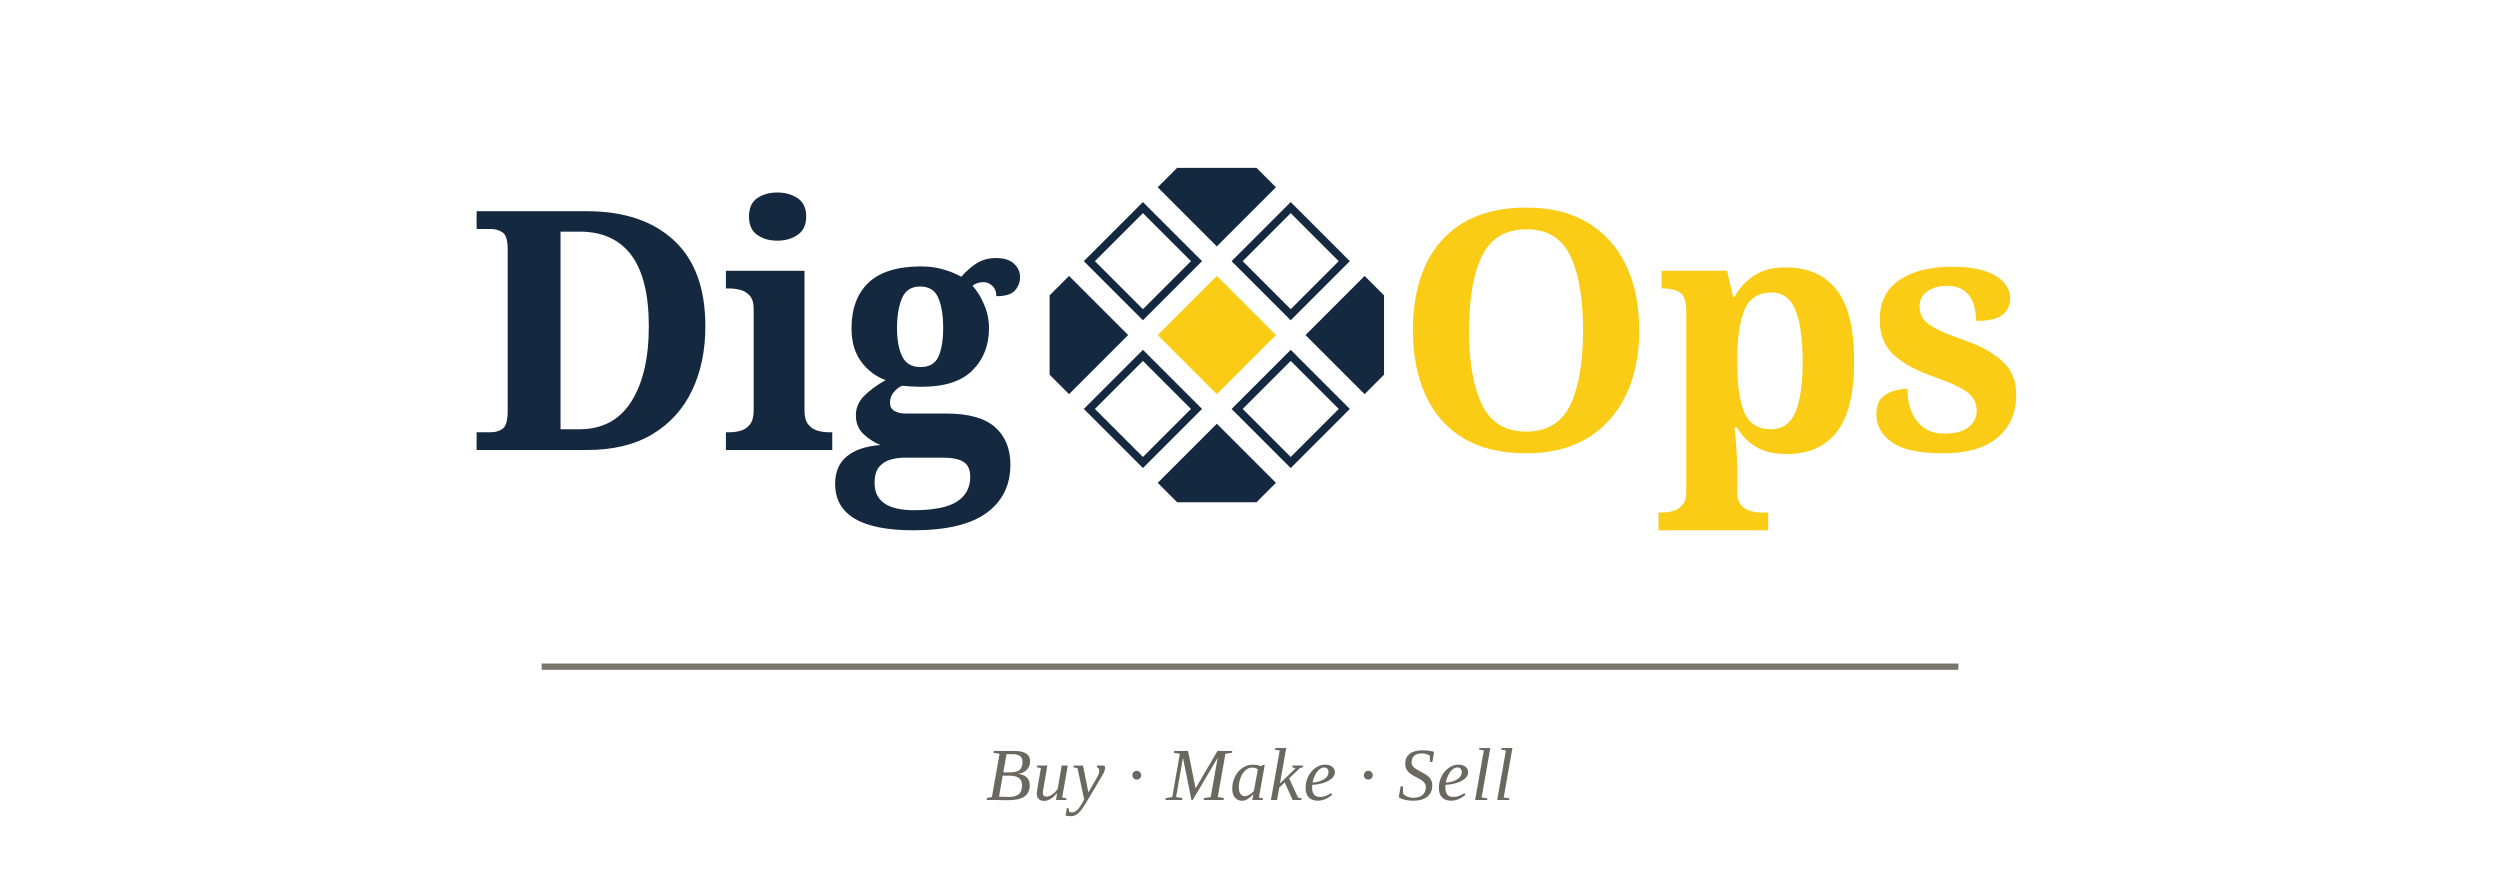
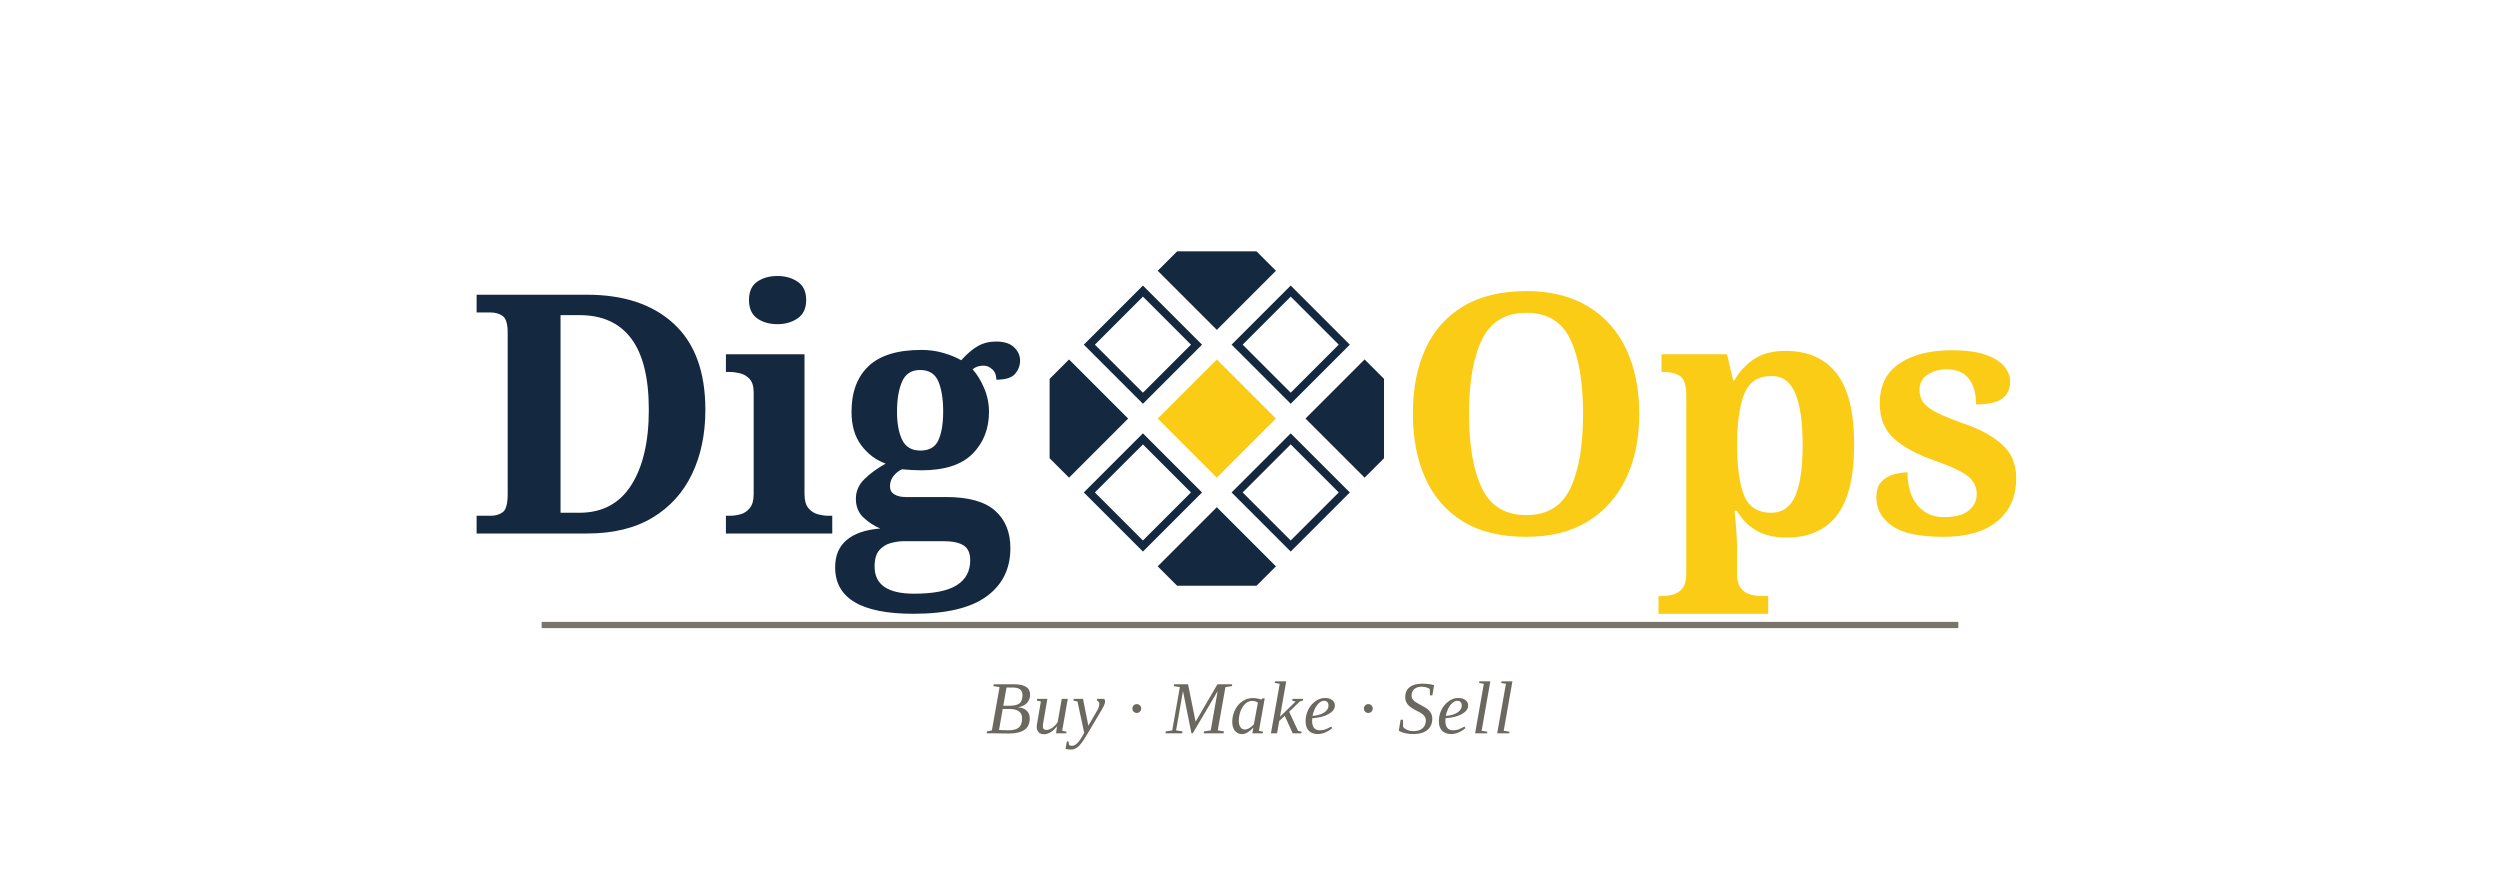
<svg xmlns="http://www.w3.org/2000/svg" viewBox="0 0 600 210" role="img" aria-labelledby="t d">
-   <g transform="translate(-22.3,11.86) scale(0.836)">
+   <g transform="translate(-22.3,31.9) scale(0.836)">
    <text x="320" y="115" font-family="Vollkorn,Lora,Cambria,Georgia,serif" font-weight="700" font-size="96" fill="#142840" text-anchor="end" letter-spacing="-1">Dig</text>
    <g transform="translate(328,34)">
      <svg width="96" height="96" viewBox="0 0 128 128">
        <g transform="rotate(45 64 64)">
          <rect x="8" y="8" width="32" height="32" fill="#142840" />
          <rect x="88" y="8" width="32" height="32" fill="#142840" />
          <rect x="8" y="88" width="32" height="32" fill="#142840" />
          <rect x="88" y="88" width="32" height="32" fill="#142840" />
          <rect x="49.5" y="9.5" width="29" height="29" fill="none" stroke="#142840" stroke-width="3" />
          <rect x="9.5" y="49.5" width="29" height="29" fill="none" stroke="#142840" stroke-width="3" />
          <rect x="89.5" y="49.5" width="29" height="29" fill="none" stroke="#142840" stroke-width="3" />
          <rect x="49.5" y="89.5" width="29" height="29" fill="none" stroke="#142840" stroke-width="3" />
          <rect x="48" y="48" width="32" height="32" fill="#FACC15" />
        </g>
      </svg>
    </g>
    <text x="427" y="115" font-family="Vollkorn,Lora,Cambria,Georgia,serif" font-weight="700" font-size="96" fill="#FACC15" text-anchor="start" letter-spacing="-1">Ops</text>
  </g>
-   <line x1="130" y1="160" x2="470" y2="160" stroke="#7A756A" stroke-width="1.5" />
-   <text x="300" y="192" text-anchor="middle" font-family="Lora, 'Liberation Serif', Georgia, serif" font-style="italic" font-weight="400" font-size="18" fill="#6B6860" letter-spacing="0.3">Buy · Make · Sell</text>
+   <line x1="130" y1="150" x2="470" y2="150" stroke="#7A756A" stroke-width="1.5" />
+   <text x="300" y="176" text-anchor="middle" font-family="Lora, 'Liberation Serif', Georgia, serif" font-style="italic" font-weight="400" font-size="18" fill="#6B6860" letter-spacing="0.3">Buy · Make · Sell</text>
</svg>
